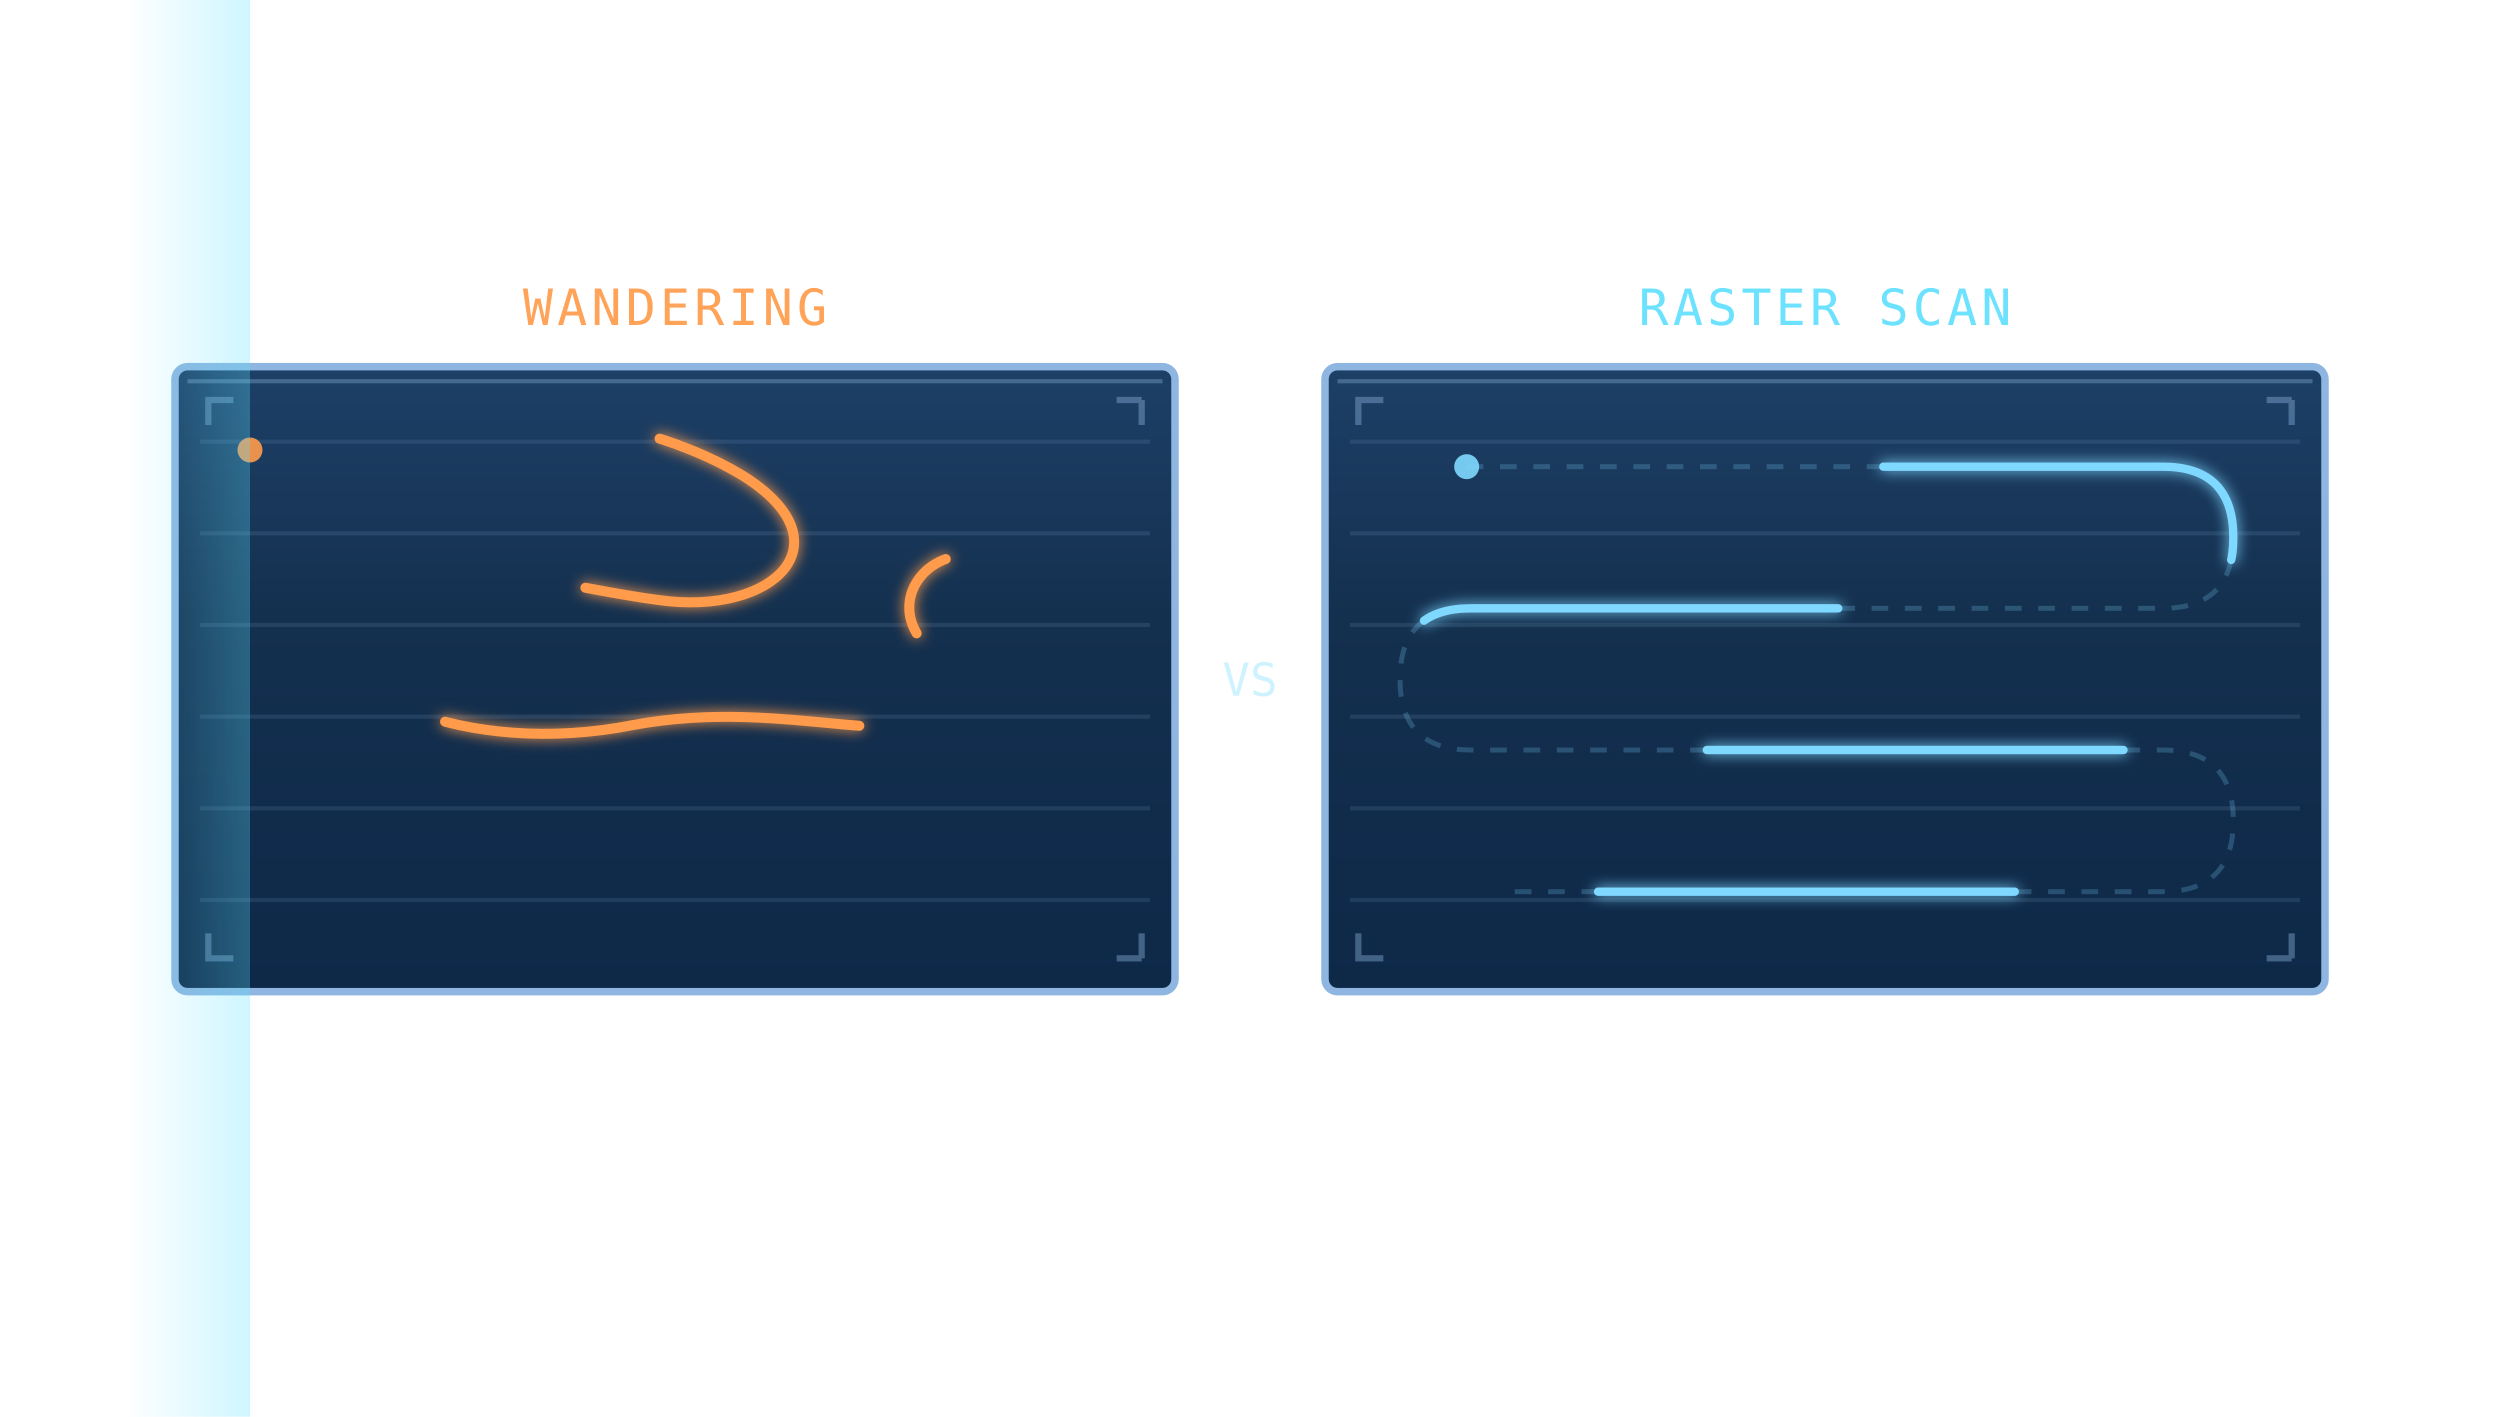
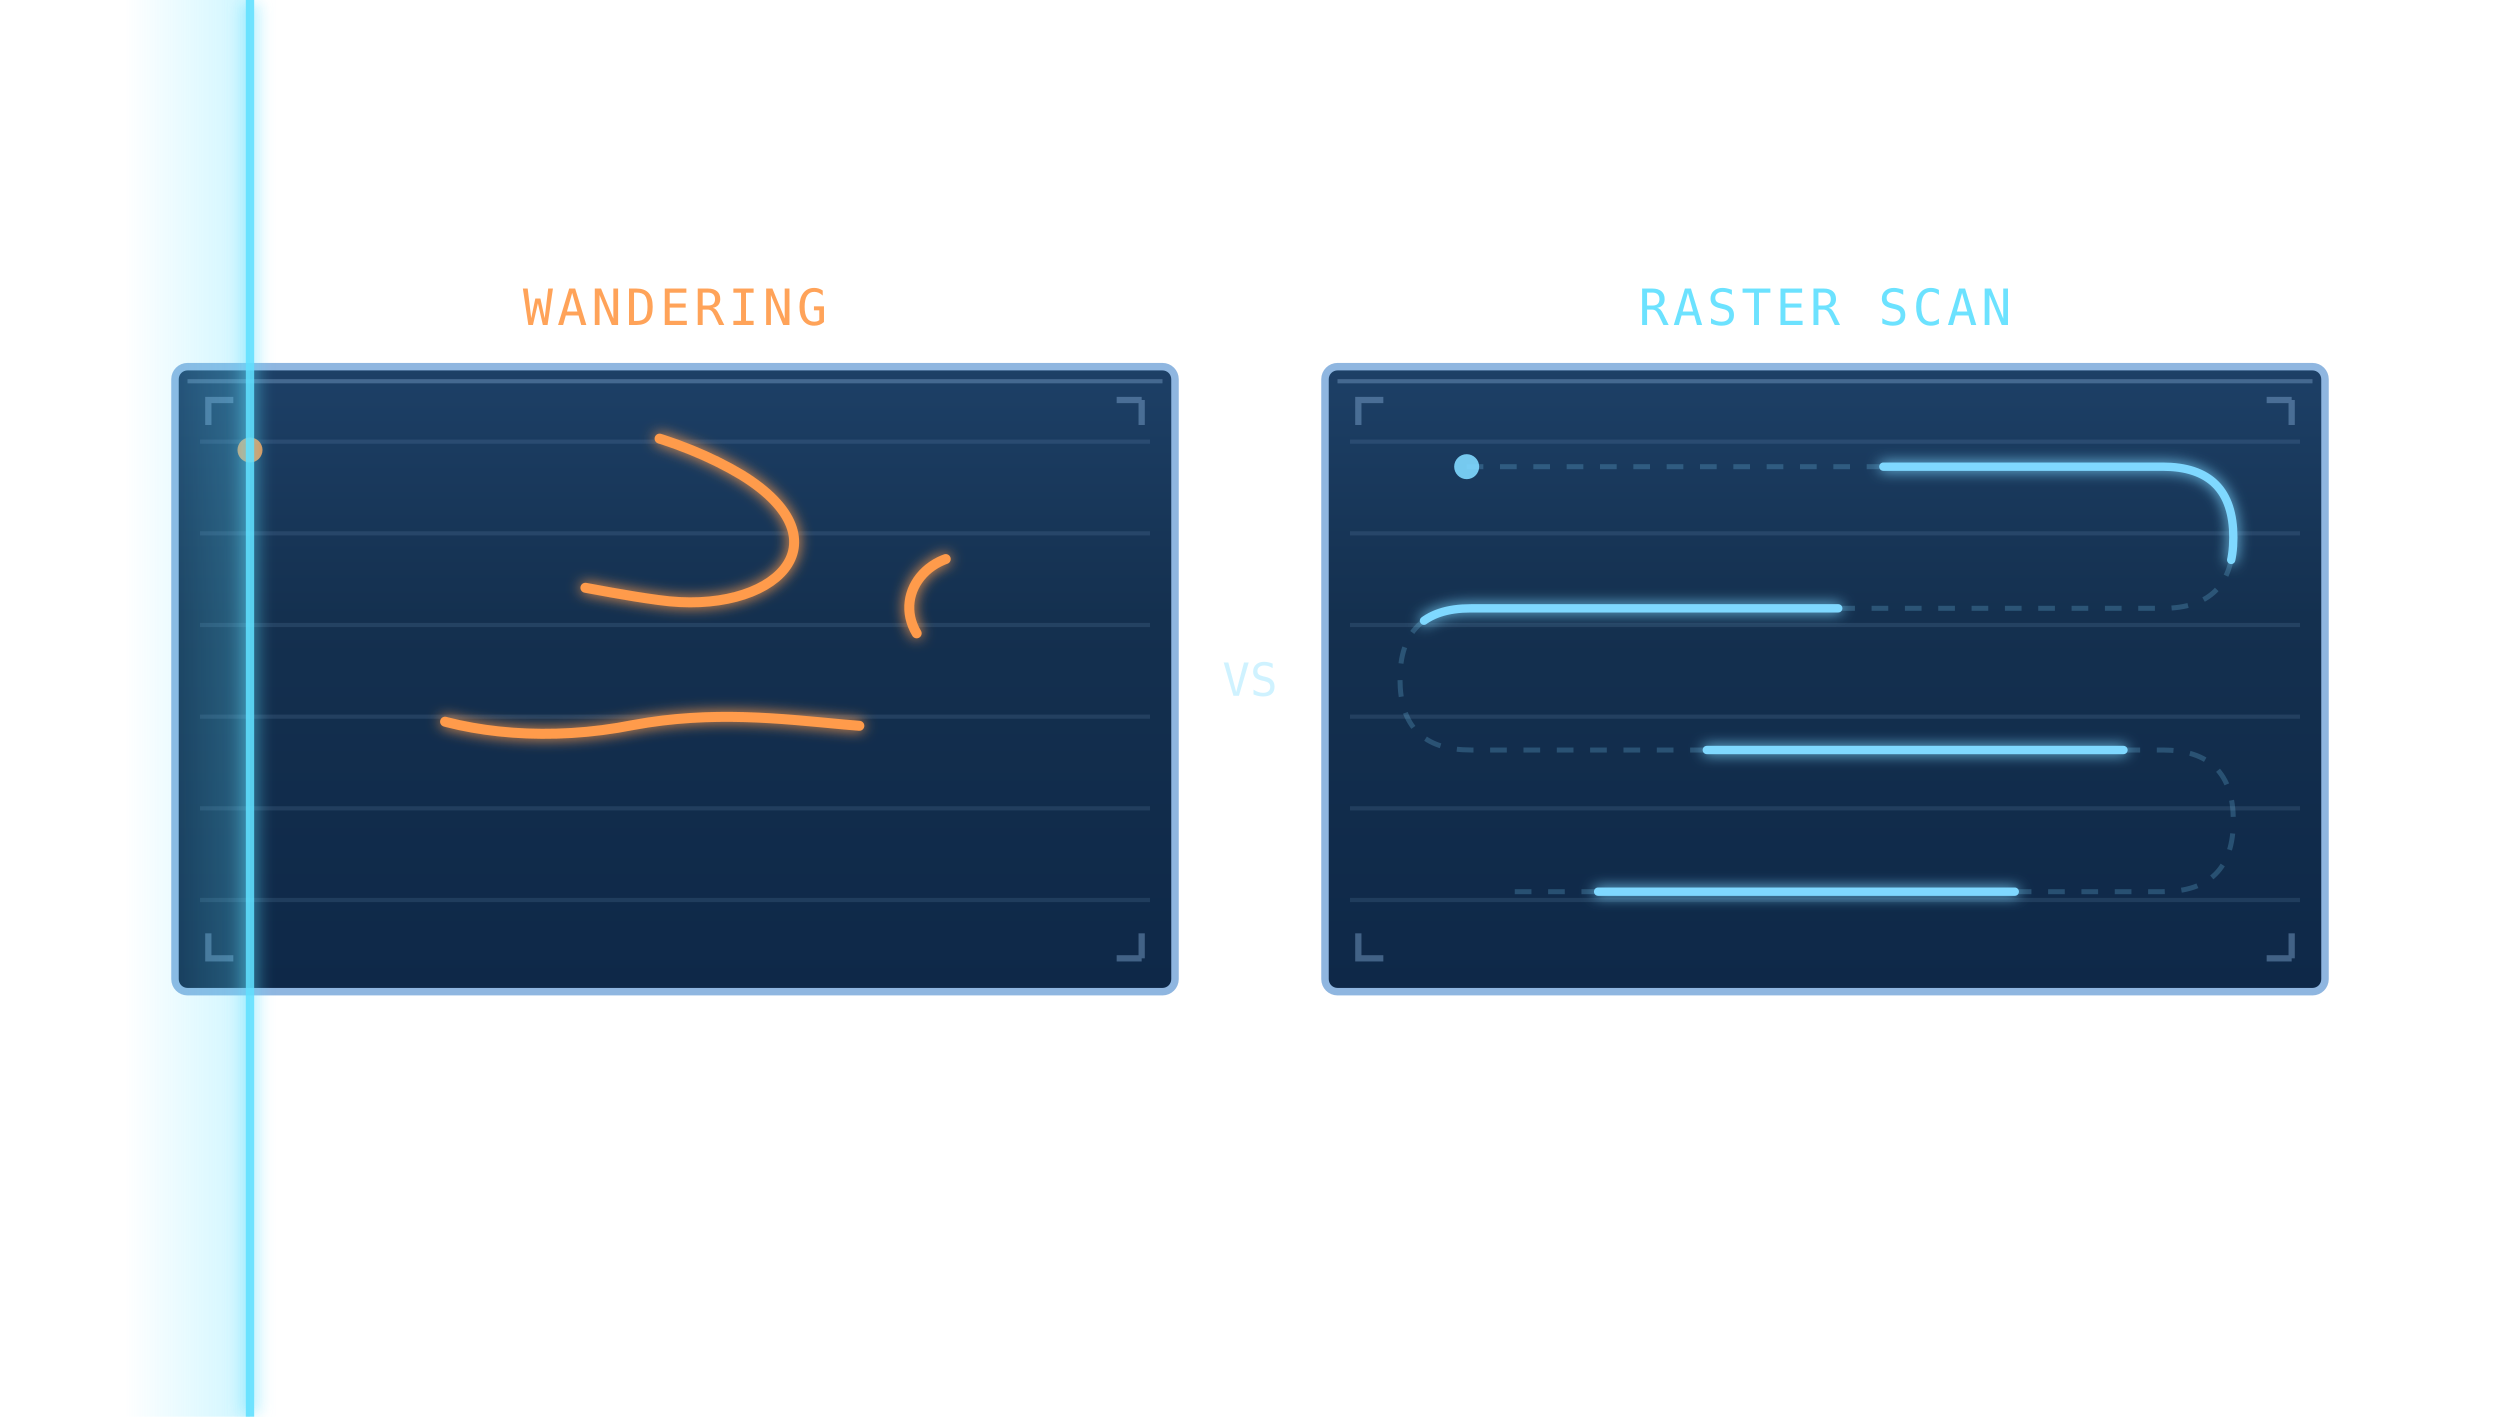
<svg xmlns="http://www.w3.org/2000/svg" viewBox="0 0 600 340" width="100%" height="100%" font-family="JetBrains Mono, monospace">
  <defs>
-     <filter id="scpGlow" x="-60%" y="-60%" width="220%" height="220%">
+     <filter id="scpGlow" filterUnits="userSpaceOnUse" x="-58" y="-58" width="576" height="456">
      <feGaussianBlur in="SourceGraphic" stdDeviation="2.2" result="b" />
      <feMerge>
        <feMergeNode in="b" />
        <feMergeNode in="SourceGraphic" />
      </feMerge>
    </filter>
    <filter id="scpGlowR" x="-80%" y="-80%" width="260%" height="260%">
      <feGaussianBlur in="SourceGraphic" stdDeviation="1.6" result="b" />
      <feMerge>
        <feMergeNode in="b" />
        <feMergeNode in="SourceGraphic" />
      </feMerge>
    </filter>
    <linearGradient id="scpSteel" x1="0" y1="88" x2="0" y2="238" gradientUnits="userSpaceOnUse">
      <stop offset="0" stop-color="#1d4067" />
      <stop offset=".4" stop-color="#14304f" />
      <stop offset="1" stop-color="#0e2848" />
    </linearGradient>
    <linearGradient id="scpScanFade" x1="0" y1="0" x2="1" y2="0">
      <stop offset="0" stop-color="#5fe0ff" stop-opacity="0" />
      <stop offset="1" stop-color="#5fe0ff" stop-opacity=".3" />
    </linearGradient>
    <pattern id="scpHatch" patternUnits="userSpaceOnUse" width="7" height="7" patternTransform="rotate(45)">
      <line x1="0" y1="0" x2="0" y2="7" stroke="#ffc24b" stroke-width="1.6" opacity=".58" />
    </pattern>
  </defs>
  <g id="scpPlate">
    <rect x="42" y="88" width="240" height="150" rx="3" fill="url(#scpSteel)" stroke="#8fb6e0" stroke-width="1.8" />
    <rect x="318" y="88" width="240" height="150" rx="3" fill="url(#scpSteel)" stroke="#8fb6e0" stroke-width="1.8" />
    <g stroke="#8fb6e0" stroke-width="1" opacity=".13">
      <line x1="48" y1="106" x2="276" y2="106" />
      <line x1="48" y1="128" x2="276" y2="128" />
      <line x1="48" y1="150" x2="276" y2="150" />
      <line x1="48" y1="172" x2="276" y2="172" />
      <line x1="48" y1="194" x2="276" y2="194" />
      <line x1="48" y1="216" x2="276" y2="216" />
      <line x1="324" y1="106" x2="552" y2="106" />
      <line x1="324" y1="128" x2="552" y2="128" />
      <line x1="324" y1="150" x2="552" y2="150" />
      <line x1="324" y1="172" x2="552" y2="172" />
      <line x1="324" y1="194" x2="552" y2="194" />
      <line x1="324" y1="216" x2="552" y2="216" />
    </g>
    <line x1="45" y1="91.5" x2="279" y2="91.5" stroke="#8fb6e0" stroke-width="1" opacity=".35" />
    <line x1="321" y1="91.5" x2="555" y2="91.5" stroke="#8fb6e0" stroke-width="1" opacity=".35" />
    <g stroke="#8fb6e0" stroke-width="1.5" opacity=".4" fill="none">
      <path d="M50 102 V96 H56" />
      <path d="M274 96 H268 M274 96 V102" />
      <path d="M50 224 V230 H56" />
      <path d="M274 230 H268 M274 230 V224" />
      <path d="M326 102 V96 H332" />
      <path d="M550 96 H544 M550 96 V102" />
      <path d="M326 224 V230 H332" />
      <path d="M550 230 H544 M550 230 V224" />
    </g>
  </g>
  <path d="M352 112 H519 Q536 112 536 129 Q536 146 519 146 H353 Q336 146 336 163 Q336 180 353 180 H519 Q536 180 536 197 Q536 214 519 214 H360" fill="none" stroke="#7fd8ff" stroke-width="1.2" stroke-dasharray="4 4" opacity=".22" />
  <text x="162" y="78" text-anchor="middle" font-size="12" fill="#ff9b4b" opacity=".92" letter-spacing="1">WANDERING</text>
  <text x="438" y="78" text-anchor="middle" font-size="12" fill="#5fe0ff" opacity=".92" letter-spacing="1">RASTER SCAN</text>
  <text x="300" y="167" text-anchor="middle" font-size="11" fill="#9fe6ff" opacity=".5">VS</text>
  <circle cx="60" cy="108" r="3" fill="#ff9b4b" opacity=".9" />
  <circle cx="352" cy="112" r="3" fill="#7fd8ff" opacity=".9" />
  <path id="scpRandomPath" d="M60 108 C 98 94, 148 96, 178 114 C 204 130, 186 148, 158 144 C 128 140, 96 128, 84 148 C 74 166, 112 182, 152 174 C 190 167, 218 182, 244 170 C 264 160, 258 140, 238 134 C 224 130, 214 142, 220 152" fill="none" stroke="#ff9b4b" stroke-width="2.4" stroke-linecap="round" pathLength="100" stroke-dasharray="100" stroke-dashoffset="100" filter="url(#scpGlowR)" />
  <path id="scpWanderArrow" d="M0 0 L-9 -4.5 L-9 4.5 Z" transform="translate(224,158) rotate(59)" fill="#ff9b4b" opacity="0" />
  <g id="scpGaps" opacity="0">
    <g>
      <rect x="218" y="94" width="52" height="30" rx="5" fill="#ffc24b" opacity=".07" />
      <rect x="218" y="94" width="52" height="30" rx="5" fill="url(#scpHatch)" />
      <rect x="218" y="94" width="52" height="30" rx="5" fill="none" stroke="#ffc24b" stroke-width="1.2" stroke-dasharray="4 3" opacity=".8" />
    </g>
    <g>
      <rect x="54" y="192" width="64" height="38" rx="5" fill="#ffc24b" opacity=".07" />
      <rect x="54" y="192" width="64" height="38" rx="5" fill="url(#scpHatch)" />
      <rect x="54" y="192" width="64" height="38" rx="5" fill="none" stroke="#ffc24b" stroke-width="1.2" stroke-dasharray="4 3" opacity=".8" />
      <path d="M76 202 L84 209 L80 215 L90 221 L86 227" fill="none" stroke="#ff6b6b" stroke-width="2" stroke-linecap="round" stroke-linejoin="round" filter="url(#scpGlowR)" />
    </g>
    <g>
      <rect x="156" y="200" width="76" height="26" rx="5" fill="#ffc24b" opacity=".07" />
      <rect x="156" y="200" width="76" height="26" rx="5" fill="url(#scpHatch)" />
      <rect x="156" y="200" width="76" height="26" rx="5" fill="none" stroke="#ffc24b" stroke-width="1.2" stroke-dasharray="4 3" opacity=".8" />
      <circle cx="208" cy="213" r="3.4" fill="#ffc24b" />
      <circle cx="208" cy="213" r="1.6" fill="#7a4d10" />
    </g>
  </g>
  <circle id="scpGapPing" cx="84" cy="214" r="6" fill="none" stroke="#ff6b6b" stroke-width="2" opacity="0" filter="url(#scpGlowR)" />
  <g id="scpGapsLbl" font-size="12" opacity="0">
    <path d="M194 228 L176 252" stroke="#ffc24b" stroke-width="1" opacity=".5" fill="none" />
    <text x="162" y="266" text-anchor="middle" fill="#ffc24b" opacity=".9">MISSED AREAS</text>
  </g>
  <g id="scpRaster">
    <g id="scpPass1" opacity="0">
      <rect x="330" y="90" width="216" height="44" rx="22" fill="#5fe0ff" opacity=".09" />
      <rect x="330" y="90" width="216" height="44" rx="22" fill="none" stroke="#5fe0ff" stroke-width="1" opacity=".4" />
    </g>
    <g id="scpPass2" opacity="0">
      <rect x="330" y="124" width="216" height="44" rx="22" fill="#5fe0ff" opacity=".09" />
      <rect x="330" y="124" width="216" height="44" rx="22" fill="none" stroke="#5fe0ff" stroke-width="1" opacity=".4" />
    </g>
    <g id="scpPass3" opacity="0">
      <rect x="330" y="158" width="216" height="44" rx="22" fill="#5fe0ff" opacity=".09" />
      <rect x="330" y="158" width="216" height="44" rx="22" fill="none" stroke="#5fe0ff" stroke-width="1" opacity=".4" />
    </g>
    <g id="scpPass4" opacity="0">
      <rect x="330" y="192" width="216" height="44" rx="22" fill="#5fe0ff" opacity=".09" />
      <rect x="330" y="192" width="216" height="44" rx="22" fill="none" stroke="#5fe0ff" stroke-width="1" opacity=".4" />
    </g>
    <path id="scpRoute" d="M352 112 H519 Q536 112 536 129 Q536 146 519 146 H353 Q336 146 336 163 Q336 180 353 180 H519 Q536 180 536 197 Q536 214 519 214 H360" fill="none" stroke="#7fd8ff" stroke-width="2" stroke-linecap="round" pathLength="100" stroke-dasharray="100" stroke-dashoffset="100" filter="url(#scpGlowR)" />
  </g>
  <g id="scpOverlap" opacity="0">
    <rect x="332" y="158" width="212" height="10" fill="#5fe0ff" opacity=".32" />
    <line x1="332" y1="158" x2="544" y2="158" stroke="#9fe6ff" stroke-width="1" stroke-dasharray="3 3" opacity=".8" />
    <line x1="332" y1="168" x2="544" y2="168" stroke="#9fe6ff" stroke-width="1" stroke-dasharray="3 3" opacity=".8" />
  </g>
  <g id="scpOverlapLbl" font-size="12" opacity="0">
    <path d="M366 170 L360 250" stroke="#5fe0ff" stroke-width="1" opacity=".5" fill="none" />
    <text x="360" y="266" text-anchor="middle" fill="#5fe0ff" opacity=".92">OVERLAP</text>
  </g>
  <g id="scpFovSpot" opacity="0">
    <circle cx="480" cy="214" r="22" fill="none" stroke="#5fe0ff" stroke-width="1.2" opacity=".18" />
    <circle cx="459" cy="214" r="22" fill="none" stroke="#5fe0ff" stroke-width="1.2" opacity=".32" />
    <circle cx="438" cy="214" r="22" fill="#5fe0ff" opacity=".12" />
    <circle cx="438" cy="214" r="22" fill="none" stroke="#5fe0ff" stroke-width="1.8" filter="url(#scpGlow)" />
    <line x1="431" y1="214" x2="445" y2="214" stroke="#9fe6ff" stroke-width="1" opacity=".7" />
    <line x1="438" y1="207" x2="438" y2="221" stroke="#9fe6ff" stroke-width="1" opacity=".7" />
    <path d="M404 214 L416 208 L416 220 Z" fill="#7fd8ff" />
  </g>
  <g id="scpFovLbl" font-size="12" opacity="0">
    <path d="M452 232 L474 250" stroke="#5fe0ff" stroke-width="1" opacity=".5" fill="none" />
    <text x="482" y="266" text-anchor="middle" fill="#9fe6ff" opacity=".9">FIELD OF VIEW · SLOW</text>
  </g>
  <g id="scpscanG" transform="translate(60,0)">
    <rect x="-30" y="0" width="30" height="340" fill="url(#scpScanFade)" />
    <line x1="0" y1="0" x2="0" y2="340" stroke="#5fe0ff" stroke-width="2" filter="url(#scpGlow)" opacity=".9" />
  </g>
</svg>
